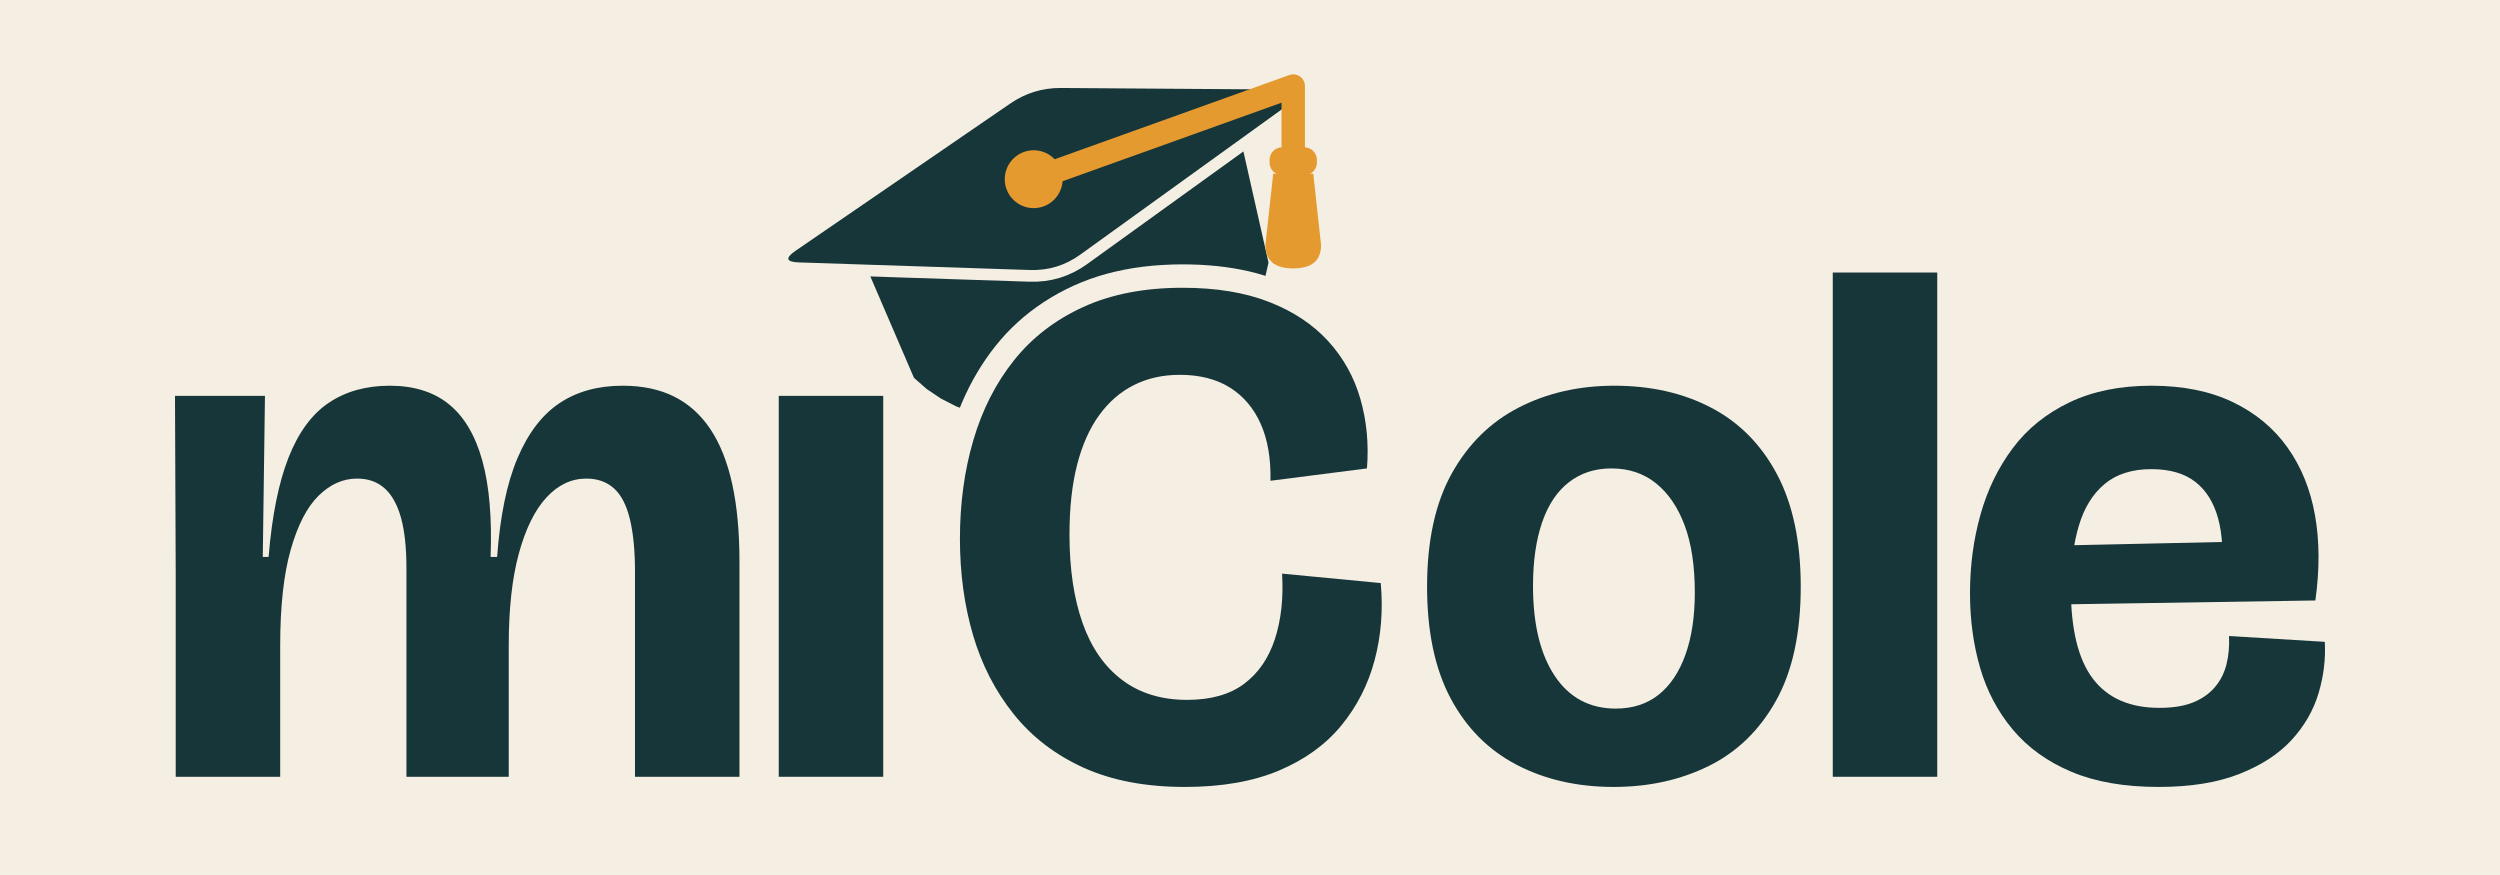
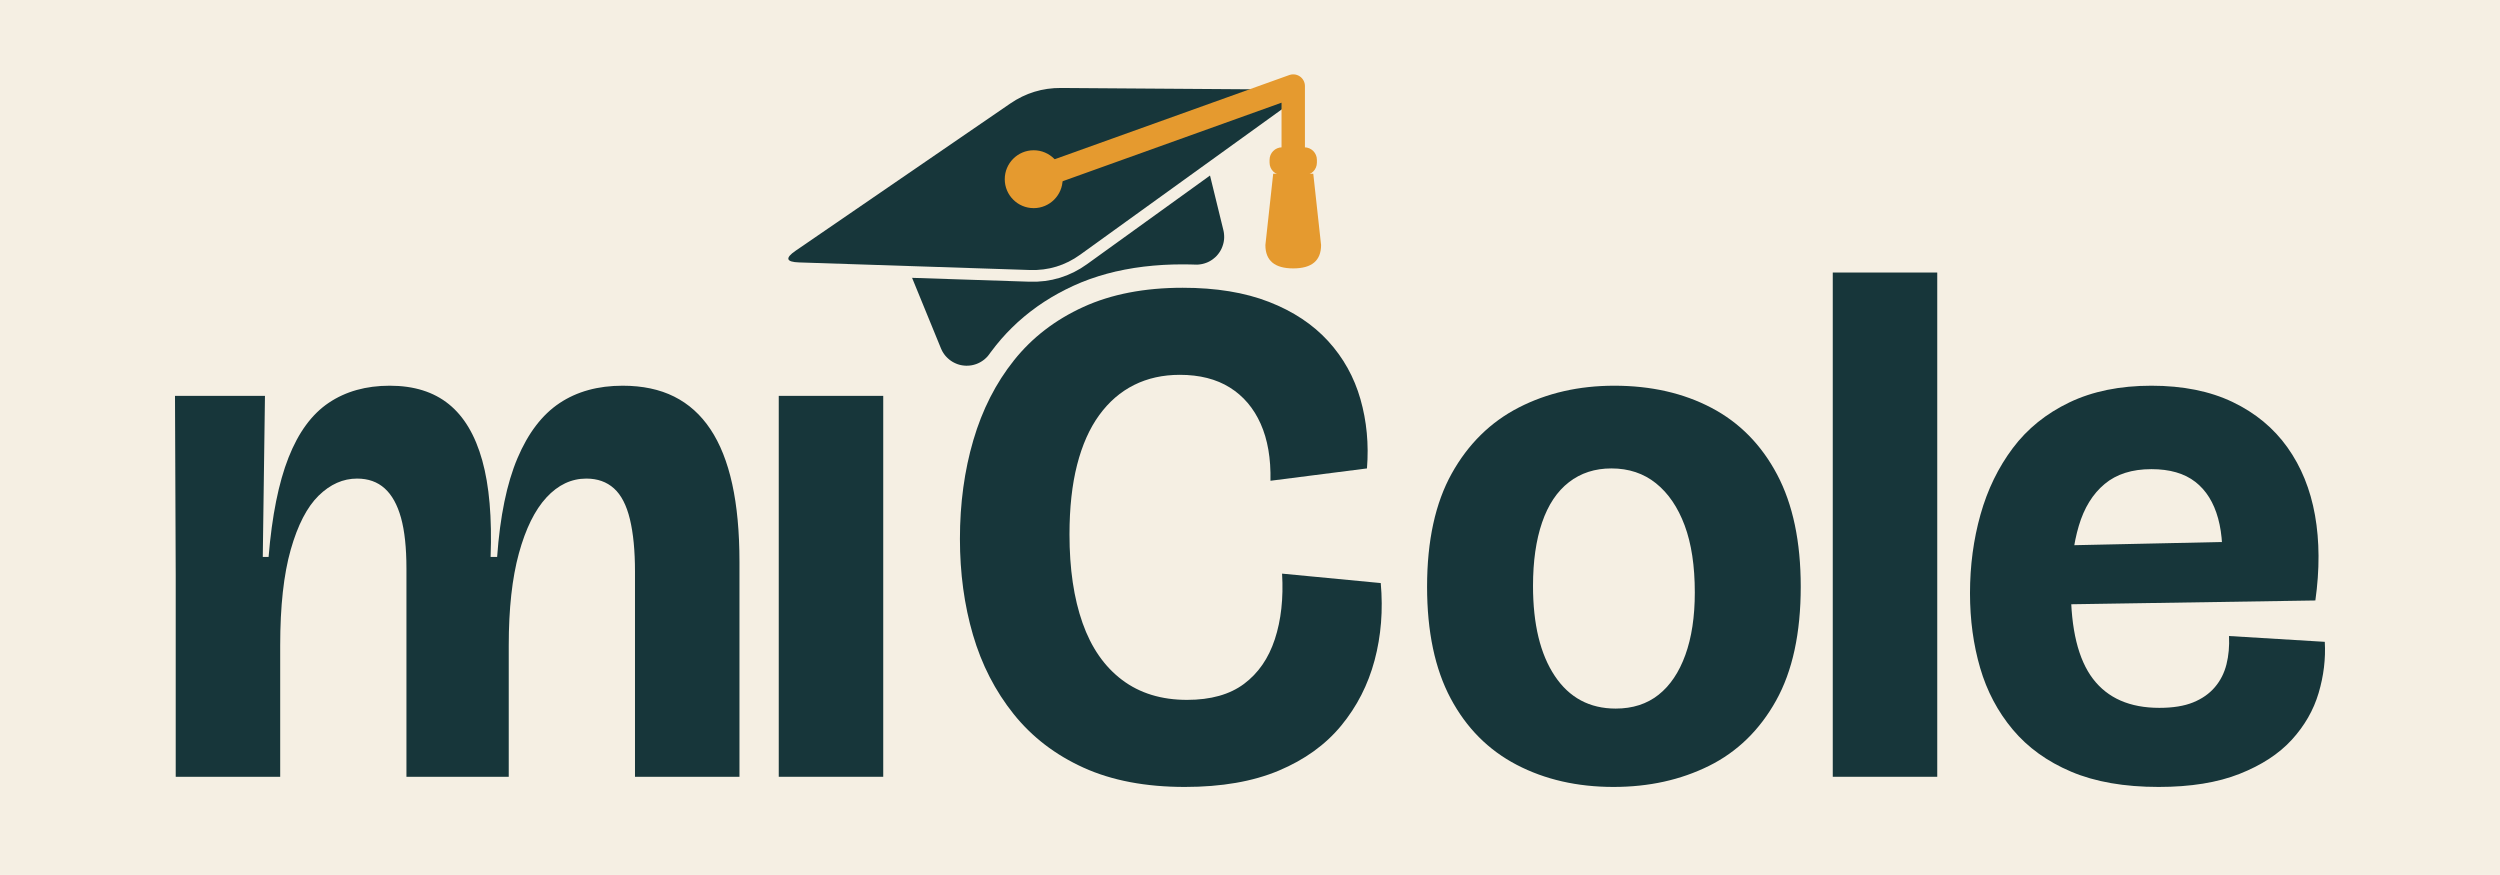
<svg xmlns="http://www.w3.org/2000/svg" viewBox="-43.1 -227.1 730.9 255.8">
  <style>.ink{fill:#17363A}.gap{stroke:#F5EFE3}.acc{fill:#E59A2F}.acc-s{stroke:#E59A2F}</style>
  <rect x="-43.1" y="-227.1" width="730.9" height="255.8" rx="0.0" fill="#F5EFE3" />
  <path class="ink" d="M8.273 0.0V-58.758L8.061 -111.364H34.364L33.727 -64.273H35.424Q36.909 -82.303 41.258 -93.333Q45.606 -104.364 53.03 -109.348Q60.455 -114.333 70.848 -114.333Q81.455 -114.333 88.136 -108.924Q94.818 -103.515 97.894 -92.485Q100.97 -81.455 100.333 -64.273H102.242Q103.515 -82.091 108.182 -93.121Q112.848 -104.152 120.485 -109.242Q128.121 -114.333 138.939 -114.333Q147.636 -114.333 154.0 -111.152Q160.364 -107.97 164.606 -101.606Q168.848 -95.242 170.97 -85.591Q173.091 -75.939 173.091 -62.788V0.0H142.545V-60.03Q142.545 -69.152 141.061 -75.303Q139.576 -81.455 136.394 -84.318Q133.212 -87.182 128.333 -87.182Q121.758 -87.182 116.667 -81.667Q111.576 -76.152 108.606 -65.333Q105.636 -54.515 105.636 -38.394V0.0H75.727V-60.879Q75.727 -70.0 74.136 -75.727Q72.545 -81.455 69.364 -84.318Q66.182 -87.182 61.303 -87.182Q55.152 -87.182 50.061 -82.197Q44.97 -77.212 41.894 -66.394Q38.818 -55.576 38.818 -38.394V0.0Z" />
  <path class="ink" d="M184.576 0.0V-111.364H215.121V0.0Z" />
  <path class="ink" d="M303.303 2.97Q286.121 2.97 273.712 -2.652Q261.303 -8.273 253.242 -18.348Q245.182 -28.424 241.364 -41.47Q237.545 -54.515 237.545 -69.576Q237.545 -85.061 241.47 -98.424Q245.394 -111.788 253.348 -121.758Q261.303 -131.727 273.606 -137.348Q285.909 -142.97 302.667 -142.97Q317.303 -142.97 327.909 -138.833Q338.515 -134.697 345.197 -127.379Q351.879 -120.061 354.636 -110.409Q357.394 -100.758 356.545 -90.152L328.333 -86.545Q328.545 -96.303 325.47 -103.197Q322.394 -110.091 316.455 -113.803Q310.515 -117.515 301.818 -117.515Q294.394 -117.515 288.455 -114.545Q282.515 -111.576 278.273 -105.742Q274.03 -99.909 271.803 -91.212Q269.576 -82.515 269.576 -70.848Q269.576 -55.788 273.394 -44.97Q277.212 -34.152 284.955 -28.318Q292.697 -22.485 303.939 -22.485Q314.333 -22.485 320.591 -27.152Q326.848 -31.818 329.606 -40.197Q332.364 -48.576 331.727 -59.394L360.576 -56.636Q361.636 -44.758 358.773 -34.045Q355.909 -23.333 349.015 -14.955Q342.121 -6.576 330.773 -1.803Q319.424 2.97 303.303 2.97Z" />
  <path class="ink" d="M428.636 2.97Q412.727 2.97 400.318 -3.5Q387.909 -9.97 381.015 -22.909Q374.121 -35.848 374.121 -55.576Q374.121 -75.727 381.333 -88.667Q388.545 -101.606 400.955 -107.97Q413.364 -114.333 428.848 -114.333Q444.97 -114.333 457.273 -107.864Q469.576 -101.394 476.47 -88.348Q483.364 -75.303 483.364 -55.576Q483.364 -35.212 476.152 -22.273Q468.939 -9.333 456.53 -3.182Q444.121 2.97 428.636 2.97ZM429.273 -19.939Q436.697 -19.939 441.788 -23.97Q446.879 -28.0 449.636 -35.636Q452.394 -43.273 452.394 -53.879Q452.394 -65.545 449.424 -73.5Q446.455 -81.455 441.045 -85.803Q435.636 -90.152 428 -90.152Q420.788 -90.152 415.591 -86.121Q410.394 -82.091 407.742 -74.348Q405.091 -66.606 405.091 -55.788Q405.091 -39.03 411.455 -29.485Q417.818 -19.939 429.273 -19.939Z" />
  <path class="ink" d="M492.727 0.0V-147.424H523.273V0.0Z" />
  <path class="ink" d="M588 2.97Q572.939 2.97 562.439 -1.485Q551.939 -5.939 545.364 -13.788Q538.788 -21.636 535.818 -31.818Q532.848 -42.0 532.848 -53.667Q532.848 -65.758 535.924 -76.682Q539 -87.606 545.364 -96.091Q551.727 -104.576 561.909 -109.455Q572.091 -114.333 585.879 -114.333Q599.667 -114.333 609.636 -109.561Q619.606 -104.788 625.652 -96.303Q631.697 -87.818 633.712 -76.47Q635.727 -65.121 633.818 -51.545L551.727 -50.273V-67.455L610.485 -68.727L606.242 -58.758Q607.303 -68.515 605.394 -75.515Q603.485 -82.515 598.712 -86.227Q593.939 -89.939 585.879 -89.939Q577.394 -89.939 572.197 -85.591Q567 -81.242 564.667 -73.394Q562.333 -65.545 562.333 -55.152Q562.333 -37.121 568.803 -28.636Q575.273 -20.152 588.212 -20.152Q594.152 -20.152 598.076 -21.742Q602 -23.333 604.439 -26.197Q606.879 -29.061 607.833 -32.879Q608.788 -36.697 608.576 -41.152L636.576 -39.455Q637 -32.03 634.773 -24.5Q632.545 -16.97 626.924 -10.818Q621.303 -4.667 611.652 -0.848Q602 2.97 588 2.97Z" />
-   <path class="ink" d="M224.10 -116.65L227.85 -113.35L231.98 -110.58L236.44 -108.30L237.52 -107.89L238.21 -109.56L238.30 -109.76L239.20 -111.77L239.30 -111.97L240.26 -113.94L240.36 -114.14L241.38 -116.06L241.49 -116.26L242.56 -118.13L242.68 -118.33L243.81 -120.16L243.93 -120.35L245.12 -122.13L245.25 -122.32L246.49 -124.06L246.63 -124.24L247.93 -125.93L248.09 -126.13L249.45 -127.76L249.63 -127.97L251.04 -129.54L251.23 -129.74L252.71 -131.25L252.91 -131.44L254.44 -132.89L254.65 -133.08L256.24 -134.47L256.46 -134.64L258.11 -135.97L258.33 -136.14L260.05 -137.41L260.27 -137.56L262.04 -138.77L262.27 -138.92L264.11 -140.07L264.33 -140.20L266.23 -141.29L266.45 -141.41L268.41 -142.44L268.63 -142.55L270.65 -143.52L270.90 -143.63L272.98 -144.52L273.25 -144.63L275.39 -145.45L275.65 -145.55L277.86 -146.29L278.12 -146.37L280.38 -147.03L280.64 -147.10L282.96 -147.69L283.21 -147.74L285.60 -148.25L285.84 -148.30L288.30 -148.73L288.53 -148.76L291.04 -149.12L291.27 -149.14L293.85 -149.42L294.06 -149.44L296.70 -149.63L296.91 -149.64L299.61 -149.76L299.81 -149.77L302.57 -149.81L302.75 -149.81L305.16 -149.78L305.33 -149.77L307.68 -149.69L307.86 -149.68L310.16 -149.53L310.34 -149.52L312.59 -149.32L312.78 -149.30L314.97 -149.04L315.17 -149.01L317.30 -148.70L317.51 -148.66L319.58 -148.29L319.80 -148.25L321.82 -147.82L322.04 -147.77L324.00 -147.28L324.23 -147.22L326.14 -146.67L326.38 -146.60L326.88 -146.43L327.76 -150.33L317.94 -193.83L206.48 -157.61Z" />
+   <path class="ink" d="M232.00 -125.24L232.22 -124.76L232.46 -124.29L232.74 -123.84L233.04 -123.41L233.37 -123.00L233.73 -122.62L234.11 -122.26L234.51 -121.92L234.93 -121.61L235.38 -121.32L235.84 -121.07L236.31 -120.85L236.80 -120.65L237.30 -120.49L237.81 -120.36L238.33 -120.27L238.85 -120.21L239.37 -120.18L239.90 -120.19L240.42 -120.23L240.94 -120.30L241.46 -120.41L241.96 -120.55L242.46 -120.72L242.95 -120.93L243.41 -121.16L243.87 -121.43L244.30 -121.72L244.72 -122.04L245.11 -122.39L245.49 -122.76L245.83 -123.16L246.15 -123.58L246.47 -124.03L246.52 -124.08L246.61 -124.22L246.66 -124.27L247.91 -125.90L247.96 -125.96L248.07 -126.10L248.11 -126.16L249.42 -127.73L249.47 -127.79L249.60 -127.94L249.65 -128.00L251.02 -129.51L251.07 -129.57L251.20 -129.71L251.26 -129.77L252.68 -131.22L252.74 -131.28L252.88 -131.41L252.94 -131.47L254.41 -132.87L254.47 -132.92L254.62 -133.05L254.68 -133.11L256.21 -134.44L256.28 -134.49L256.42 -134.62L256.49 -134.67L258.08 -135.95L258.15 -136.00L258.30 -136.11L258.36 -136.16L260.01 -137.38L260.08 -137.43L260.23 -137.54L260.30 -137.59L262.01 -138.75L262.08 -138.79L262.23 -138.90L262.30 -138.94L264.07 -140.04L264.14 -140.09L264.30 -140.18L264.36 -140.22L266.20 -141.27L266.26 -141.30L266.42 -141.39L266.49 -141.43L268.38 -142.42L268.44 -142.45L268.60 -142.53L268.67 -142.56L270.62 -143.50L270.69 -143.53L270.86 -143.61L270.93 -143.64L272.94 -144.51L273.02 -144.54L273.21 -144.62L273.29 -144.65L275.35 -145.44L275.43 -145.47L275.61 -145.53L275.69 -145.56L277.82 -146.27L277.90 -146.30L278.08 -146.36L278.15 -146.38L280.34 -147.02L280.42 -147.04L280.60 -147.09L280.67 -147.11L282.93 -147.68L283.00 -147.70L283.18 -147.74L283.25 -147.75L285.57 -148.24L285.64 -148.26L285.81 -148.29L285.88 -148.30L288.26 -148.72L288.33 -148.73L288.49 -148.76L288.56 -148.77L291.01 -149.11L291.08 -149.12L291.24 -149.14L291.30 -149.15L293.81 -149.41L293.88 -149.42L294.03 -149.43L294.09 -149.44L296.67 -149.63L296.73 -149.63L296.88 -149.64L296.94 -149.65L299.58 -149.76L299.64 -149.76L299.78 -149.77L299.84 -149.77L302.54 -149.81L302.60 -149.81L302.72 -149.81L302.77 -149.81L305.13 -149.78L305.18 -149.78L305.30 -149.77L305.35 -149.77L306.36 -149.74L306.90 -149.73L307.43 -149.77L307.97 -149.84L308.49 -149.94L309.01 -150.08L309.52 -150.25L310.02 -150.45L310.50 -150.69L310.96 -150.96L311.41 -151.26L311.83 -151.59L312.24 -151.94L312.62 -152.32L312.97 -152.73L313.29 -153.15L313.59 -153.60L313.86 -154.07L314.09 -154.55L314.29 -155.05L314.46 -155.56L314.60 -156.08L314.70 -156.60L314.77 -157.14L314.80 -157.67L314.79 -158.21L314.75 -158.75L314.68 -159.28L314.57 -159.80L309.19 -181.79L309.04 -182.31L308.86 -182.81L308.65 -183.30L308.41 -183.78L308.14 -184.24L307.84 -184.68L307.50 -185.10L307.15 -185.50L306.76 -185.88L306.35 -186.22L305.92 -186.54L305.47 -186.83L305.01 -187.09L304.52 -187.32L304.03 -187.52L303.52 -187.68L303.00 -187.81L302.47 -187.91L301.94 -187.97L301.40 -188.00L300.87 -187.99L300.33 -187.94L299.80 -187.86L299.28 -187.75L298.77 -187.60L225.65 -163.84L225.15 -163.66L224.66 -163.44L224.18 -163.20L223.72 -162.92L223.29 -162.61L222.87 -162.28L222.47 -161.92L222.10 -161.53L221.76 -161.12L221.44 -160.69L221.16 -160.24L220.90 -159.77L220.67 -159.28L220.48 -158.78L220.32 -158.27L220.20 -157.75L220.11 -157.22L220.05 -156.69L220.03 -156.15L220.04 -155.62L220.09 -155.08L220.18 -154.56L220.29 -154.03L220.45 -153.52L220.63 -153.02Z" />
  <path class="ink gap" stroke-width="6.84" paint-order="stroke" stroke-linejoin="round" d="M190.50 -150.38Q184.80 -150.57 189.50 -153.79L252.27 -196.84Q258.99 -201.44 267.12 -201.38L333.92 -200.91Q339.61 -200.87 334.99 -197.54L272.72 -152.65Q266.12 -147.89 257.98 -148.16Z" />
  <path class="acc-s" fill="none" stroke-width="6.84" stroke-linecap="round" stroke-linejoin="round" d="M259.11 -174.71L334.99 -201.94L334.99 -180.77" />
  <rect class="acc" x="328.07" y="-184.03" width="13.84" height="8.14" rx="3.66" />
  <path class="acc" d="M329.13 -176.30L340.85 -176.30L343.13 -155.46Q343.13 -148.63 334.99 -148.63Q326.85 -148.63 326.85 -155.46Z" />
  <circle class="acc" cx="259.11" cy="-174.71" r="8.46" />
</svg>
